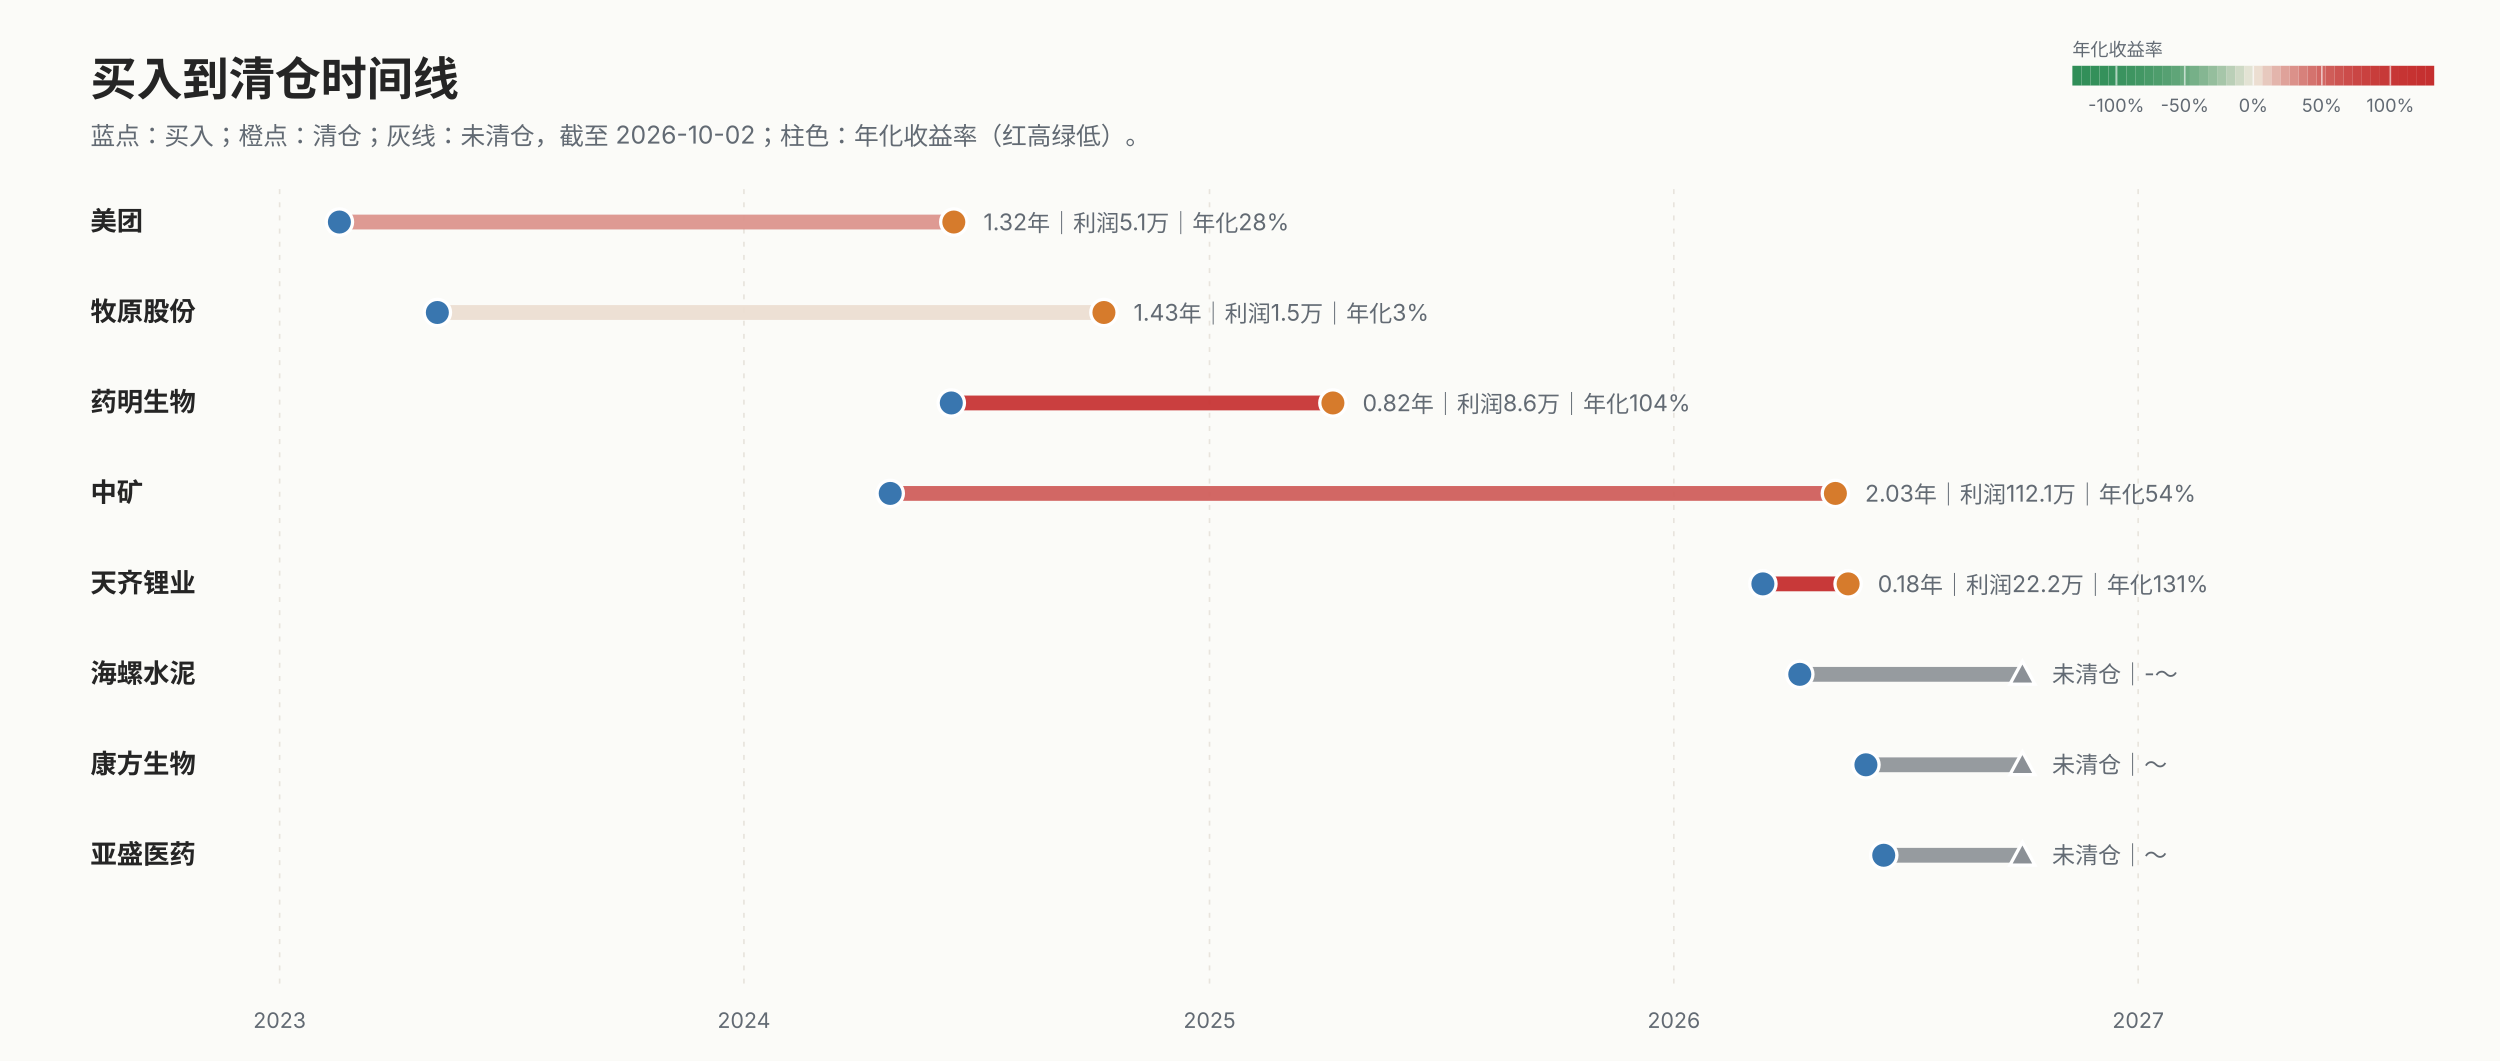
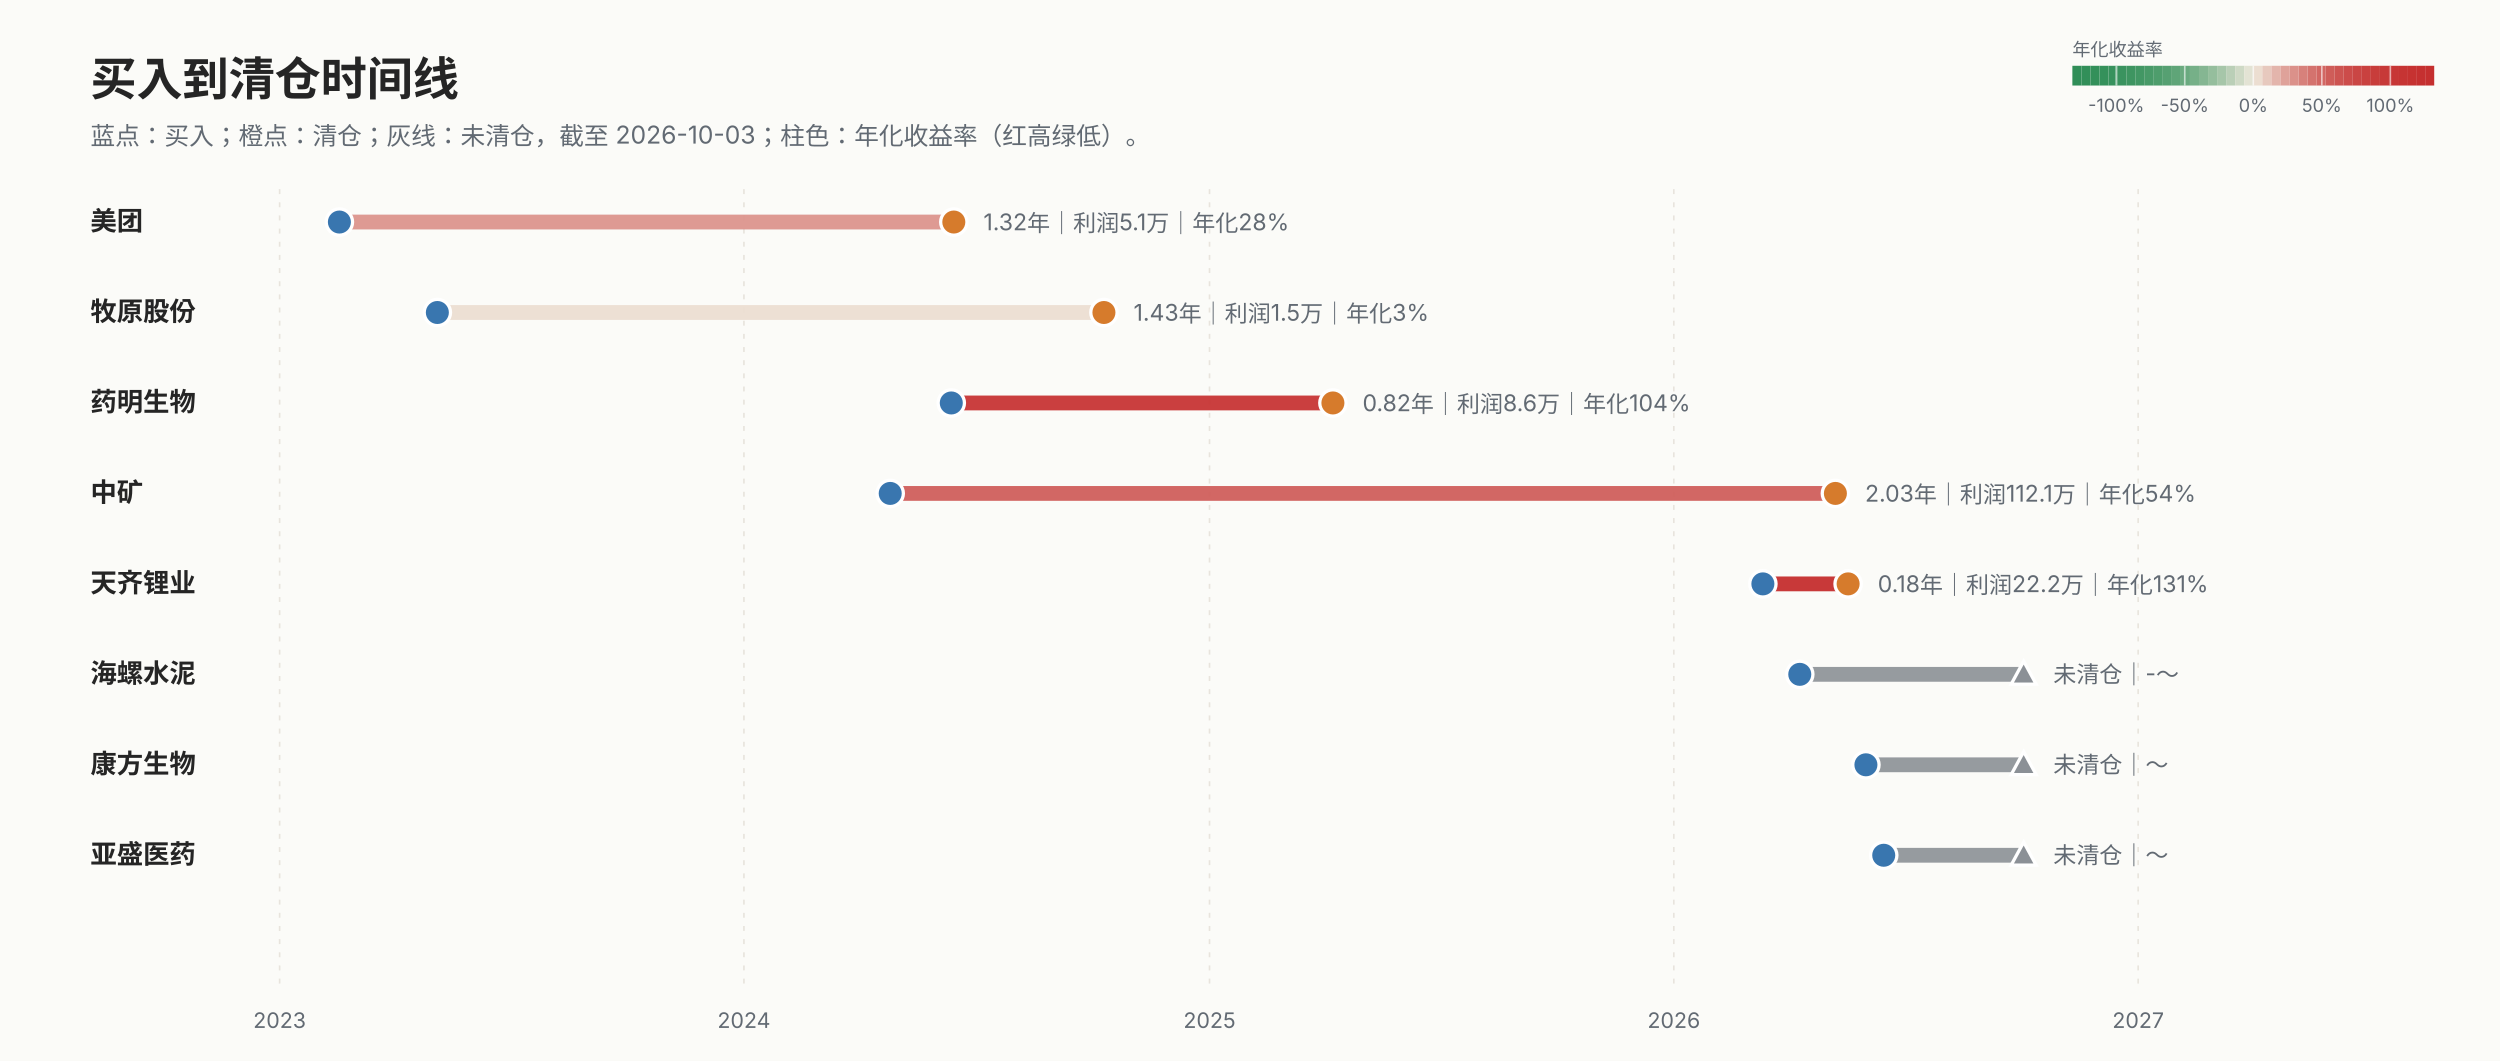
<svg xmlns="http://www.w3.org/2000/svg" width="1520" height="645" viewBox="0 0 1520 645" role="img" aria-label="买入到清仓时间线">
  <rect width="100%" height="100%" fill="#fbfbf8" />
  <style>text{font-family:"Inter","Noto Sans SC","PingFang SC","Microsoft YaHei",Arial,sans-serif;}</style>
  <text x="55" y="58" font-size="28" font-weight="700" fill="#252525">买入到清仓时间线</text>
  <g>
    <rect x="1260.00" y="40" width="5.50" height="12" fill="#308e58" />
    <rect x="1265.50" y="40" width="5.50" height="12" fill="#328f59" />
    <rect x="1271.00" y="40" width="5.50" height="12" fill="#33905a" />
    <rect x="1276.50" y="40" width="5.50" height="12" fill="#35915b" />
    <rect x="1282.00" y="40" width="5.50" height="12" fill="#37925d" />
    <rect x="1287.50" y="40" width="5.50" height="12" fill="#3a935f" />
    <rect x="1293.00" y="40" width="5.50" height="12" fill="#3e9561" />
    <rect x="1298.50" y="40" width="5.50" height="12" fill="#429764" />
    <rect x="1304.00" y="40" width="5.50" height="12" fill="#489a68" />
    <rect x="1309.50" y="40" width="5.50" height="12" fill="#4e9d6c" />
    <rect x="1315.00" y="40" width="5.50" height="12" fill="#56a072" />
    <rect x="1320.50" y="40" width="5.50" height="12" fill="#5fa578" />
    <rect x="1326.00" y="40" width="5.50" height="12" fill="#6aaa7f" />
    <rect x="1331.50" y="40" width="5.50" height="12" fill="#76b088" />
    <rect x="1337.00" y="40" width="5.50" height="12" fill="#85b692" />
    <rect x="1342.50" y="40" width="5.50" height="12" fill="#95be9d" />
    <rect x="1348.00" y="40" width="5.50" height="12" fill="#a6c6a9" />
    <rect x="1353.50" y="40" width="5.50" height="12" fill="#bacfb7" />
    <rect x="1359.00" y="40" width="5.50" height="12" fill="#ced9c5" />
    <rect x="1364.50" y="40" width="5.50" height="12" fill="#e3e3d4" />
    <rect x="1370.00" y="40" width="5.50" height="12" fill="#ecded1" />
    <rect x="1375.50" y="40" width="5.50" height="12" fill="#e7c9be" />
    <rect x="1381.00" y="40" width="5.50" height="12" fill="#e3b5ac" />
    <rect x="1386.50" y="40" width="5.50" height="12" fill="#dfa29a" />
    <rect x="1392.00" y="40" width="5.50" height="12" fill="#db918a" />
    <rect x="1397.50" y="40" width="5.50" height="12" fill="#d7817b" />
    <rect x="1403.00" y="40" width="5.50" height="12" fill="#d4736e" />
    <rect x="1408.50" y="40" width="5.50" height="12" fill="#d26763" />
    <rect x="1414.00" y="40" width="5.50" height="12" fill="#cf5d59" />
    <rect x="1419.50" y="40" width="5.50" height="12" fill="#cd5451" />
    <rect x="1425.00" y="40" width="5.50" height="12" fill="#cc4c4a" />
    <rect x="1430.50" y="40" width="5.50" height="12" fill="#ca4644" />
    <rect x="1436.00" y="40" width="5.50" height="12" fill="#c9413f" />
    <rect x="1441.50" y="40" width="5.50" height="12" fill="#c83d3b" />
    <rect x="1447.00" y="40" width="5.50" height="12" fill="#c73938" />
    <rect x="1452.50" y="40" width="5.50" height="12" fill="#c73635" />
    <rect x="1458.00" y="40" width="5.50" height="12" fill="#c63433" />
    <rect x="1463.50" y="40" width="5.50" height="12" fill="#c63231" />
    <rect x="1469.00" y="40" width="5.50" height="12" fill="#c53030" />
    <rect x="1474.50" y="40" width="5.50" height="12" fill="#c52f2f" />
    <line x1="1286.67" y1="40" x2="1286.67" y2="52" stroke="#fff" stroke-width="1" opacity=".6" />
    <text x="1286.67" y="68" font-size="11" fill="#626a73" text-anchor="middle">-100%</text>
    <line x1="1328.33" y1="40" x2="1328.33" y2="52" stroke="#fff" stroke-width="1" opacity=".6" />
    <text x="1328.33" y="68" font-size="11" fill="#626a73" text-anchor="middle">-50%</text>
    <line x1="1370.00" y1="40" x2="1370.00" y2="52" stroke="#fff" stroke-width="1" opacity=".6" />
    <text x="1370.00" y="68" font-size="11" fill="#626a73" text-anchor="middle">0%</text>
    <line x1="1411.67" y1="40" x2="1411.67" y2="52" stroke="#fff" stroke-width="1" opacity=".6" />
    <text x="1411.67" y="68" font-size="11" fill="#626a73" text-anchor="middle">50%</text>
    <line x1="1453.33" y1="40" x2="1453.33" y2="52" stroke="#fff" stroke-width="1" opacity=".6" />
    <text x="1453.33" y="68" font-size="11" fill="#626a73" text-anchor="middle">100%</text>
    <text x="1260" y="34" font-size="11" fill="#626a73">年化收益率</text>
  </g>
-   <text x="55" y="88" font-size="15" fill="#626a73">蓝点：买入；橙点：清仓；灰线：未清仓，截至 2026-10-02；柱色：年化收益率（红高绿低）。</text>
+   <text x="55" y="88" font-size="15" fill="#626a73">蓝点：买入；橙点：清仓；灰线：未清仓，截至 2026-10-03；柱色：年化收益率（红高绿低）。</text>
  <line x1="170.00" y1="115" x2="170.00" y2="600" stroke="#ddd7ce" opacity=".65" stroke-dasharray="3 5" />
  <text x="170.00" y="625" font-size="13" fill="#626a73" text-anchor="middle">2023</text>
  <line x1="452.31" y1="115" x2="452.31" y2="600" stroke="#ddd7ce" opacity=".65" stroke-dasharray="3 5" />
  <text x="452.31" y="625" font-size="13" fill="#626a73" text-anchor="middle">2024</text>
  <line x1="735.39" y1="115" x2="735.39" y2="600" stroke="#ddd7ce" opacity=".65" stroke-dasharray="3 5" />
  <text x="735.39" y="625" font-size="13" fill="#626a73" text-anchor="middle">2025</text>
  <line x1="1017.69" y1="115" x2="1017.69" y2="600" stroke="#ddd7ce" opacity=".65" stroke-dasharray="3 5" />
  <text x="1017.69" y="625" font-size="13" fill="#626a73" text-anchor="middle">2026</text>
  <line x1="1300.00" y1="115" x2="1300.00" y2="600" stroke="#ddd7ce" opacity=".65" stroke-dasharray="3 5" />
  <text x="1300.00" y="625" font-size="13" fill="#626a73" text-anchor="middle">2027</text>
  <text x="55" y="140" font-size="16" font-weight="700" fill="#252525">美团</text>
  <line x1="206.35" y1="135" x2="579.92" y2="135" stroke="#dc958e" stroke-width="9" opacity=".95" />
  <circle cx="579.92" cy="135" r="8" fill="#d67b2c" stroke="#fff" stroke-width="2" />
  <circle cx="206.35" cy="135" r="8" fill="#3976af" stroke="#fff" stroke-width="2" />
  <text x="597.92" y="140" font-size="14" fill="#626a73">1.32年｜利润5.1万｜年化28%</text>
  <text x="55" y="195" font-size="16" font-weight="700" fill="#252525">牧原股份</text>
  <line x1="265.91" y1="190" x2="671.19" y2="190" stroke="#ecded2" stroke-width="9" opacity=".95" />
  <circle cx="671.19" cy="190" r="8" fill="#d67b2c" stroke="#fff" stroke-width="2" />
  <circle cx="265.91" cy="190" r="8" fill="#3976af" stroke="#fff" stroke-width="2" />
  <text x="689.19" y="195" font-size="14" fill="#626a73">1.43年｜利润1.5万｜年化3%</text>
  <text x="55" y="250" font-size="16" font-weight="700" fill="#252525">药明生物</text>
  <line x1="578.38" y1="245" x2="810.41" y2="245" stroke="#c73535" stroke-width="9" opacity=".95" />
  <circle cx="810.41" cy="245" r="8" fill="#d67b2c" stroke="#fff" stroke-width="2" />
  <circle cx="578.38" cy="245" r="8" fill="#3976af" stroke="#fff" stroke-width="2" />
  <text x="828.41" y="250" font-size="14" fill="#626a73">0.82年｜利润8.6万｜年化104%</text>
  <text x="55" y="305" font-size="16" font-weight="700" fill="#252525">中矿</text>
  <line x1="541.25" y1="300" x2="1115.92" y2="300" stroke="#d0605c" stroke-width="9" opacity=".95" />
  <circle cx="1115.92" cy="300" r="8" fill="#d67b2c" stroke="#fff" stroke-width="2" />
  <circle cx="541.25" cy="300" r="8" fill="#3976af" stroke="#fff" stroke-width="2" />
  <text x="1133.92" y="305" font-size="14" fill="#626a73">2.03年｜利润112.1万｜年化54%</text>
  <text x="55" y="360" font-size="16" font-weight="700" fill="#252525">天齐锂业</text>
  <line x1="1071.83" y1="355" x2="1123.66" y2="355" stroke="#c52f2f" stroke-width="9" opacity=".95" />
  <circle cx="1123.66" cy="355" r="8" fill="#d67b2c" stroke="#fff" stroke-width="2" />
  <circle cx="1071.83" cy="355" r="8" fill="#3976af" stroke="#fff" stroke-width="2" />
  <text x="1141.66" y="360" font-size="14" fill="#626a73">0.18年｜利润22.2万｜年化131%</text>
  <text x="55" y="415" font-size="16" font-weight="700" fill="#252525">海螺水泥</text>
-   <line x1="1094.26" y1="410" x2="1229.62" y2="410" stroke="#8b9096" stroke-width="9" opacity=".9" />
-   <polygon points="1229.62,402 1222.02,416 1237.22,416" fill="#8b9096" stroke="#fff" stroke-width="2" />
+   <line x1="1094.26" y1="410" x2="1230.39" y2="410" stroke="#8b9096" stroke-width="9" opacity=".9" />
+   <polygon points="1230.39,402 1222.79,416 1237.99,416" fill="#8b9096" stroke="#fff" stroke-width="2" />
  <circle cx="1094.26" cy="410" r="8" fill="#3976af" stroke="#fff" stroke-width="2" />
-   <text x="1247.62" y="415" font-size="14" fill="#626a73">未清仓｜-～</text>
+   <text x="1248.39" y="415" font-size="14" fill="#626a73">未清仓｜-～</text>
  <text x="55" y="470" font-size="16" font-weight="700" fill="#252525">康方生物</text>
-   <line x1="1134.48" y1="465" x2="1229.62" y2="465" stroke="#8b9096" stroke-width="9" opacity=".9" />
-   <polygon points="1229.62,457 1222.02,471 1237.22,471" fill="#8b9096" stroke="#fff" stroke-width="2" />
+   <line x1="1134.48" y1="465" x2="1230.39" y2="465" stroke="#8b9096" stroke-width="9" opacity=".9" />
+   <polygon points="1230.39,457 1222.79,471 1237.99,471" fill="#8b9096" stroke="#fff" stroke-width="2" />
  <circle cx="1134.48" cy="465" r="8" fill="#3976af" stroke="#fff" stroke-width="2" />
-   <text x="1247.62" y="470" font-size="14" fill="#626a73">未清仓｜～</text>
+   <text x="1248.39" y="470" font-size="14" fill="#626a73">未清仓｜～</text>
  <text x="55" y="525" font-size="16" font-weight="700" fill="#252525">亚盛医药</text>
-   <line x1="1145.31" y1="520" x2="1229.62" y2="520" stroke="#8b9096" stroke-width="9" opacity=".9" />
-   <polygon points="1229.62,512 1222.02,526 1237.22,526" fill="#8b9096" stroke="#fff" stroke-width="2" />
+   <line x1="1145.31" y1="520" x2="1230.39" y2="520" stroke="#8b9096" stroke-width="9" opacity=".9" />
+   <polygon points="1230.39,512 1222.79,526 1237.99,526" fill="#8b9096" stroke="#fff" stroke-width="2" />
  <circle cx="1145.31" cy="520" r="8" fill="#3976af" stroke="#fff" stroke-width="2" />
-   <text x="1247.62" y="525" font-size="14" fill="#626a73">未清仓｜～</text>
+   <text x="1248.39" y="525" font-size="14" fill="#626a73">未清仓｜～</text>
</svg>
